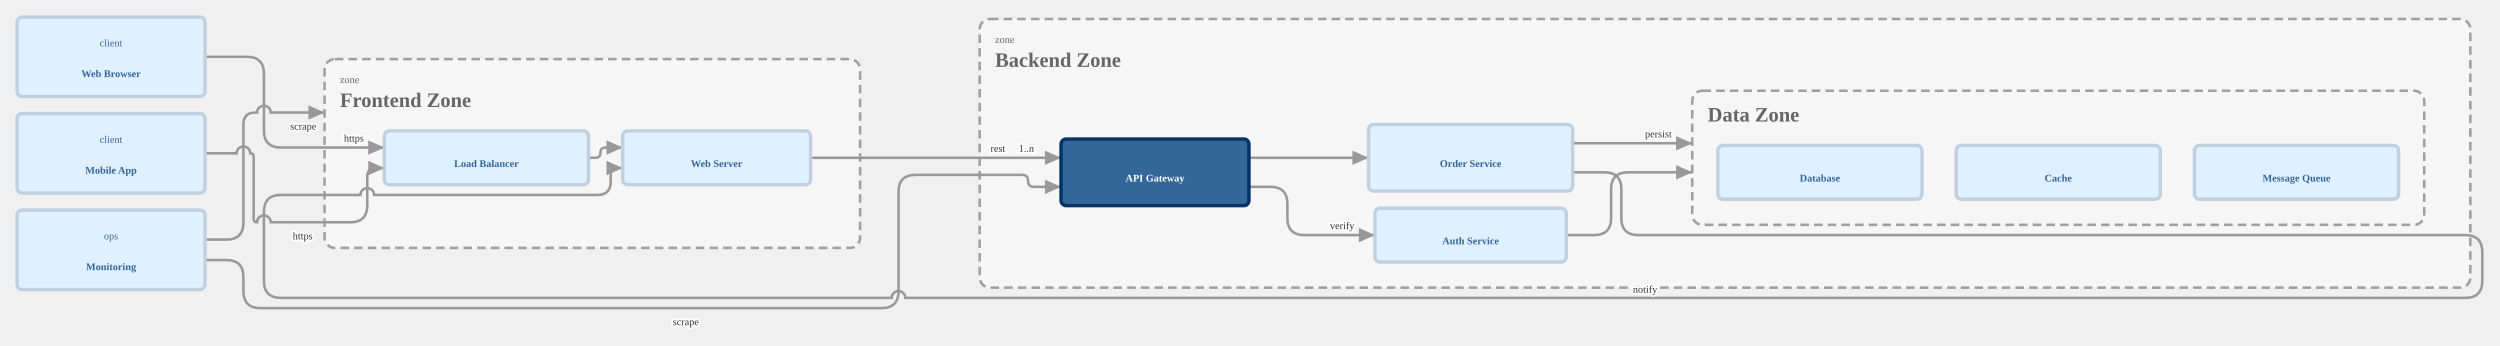
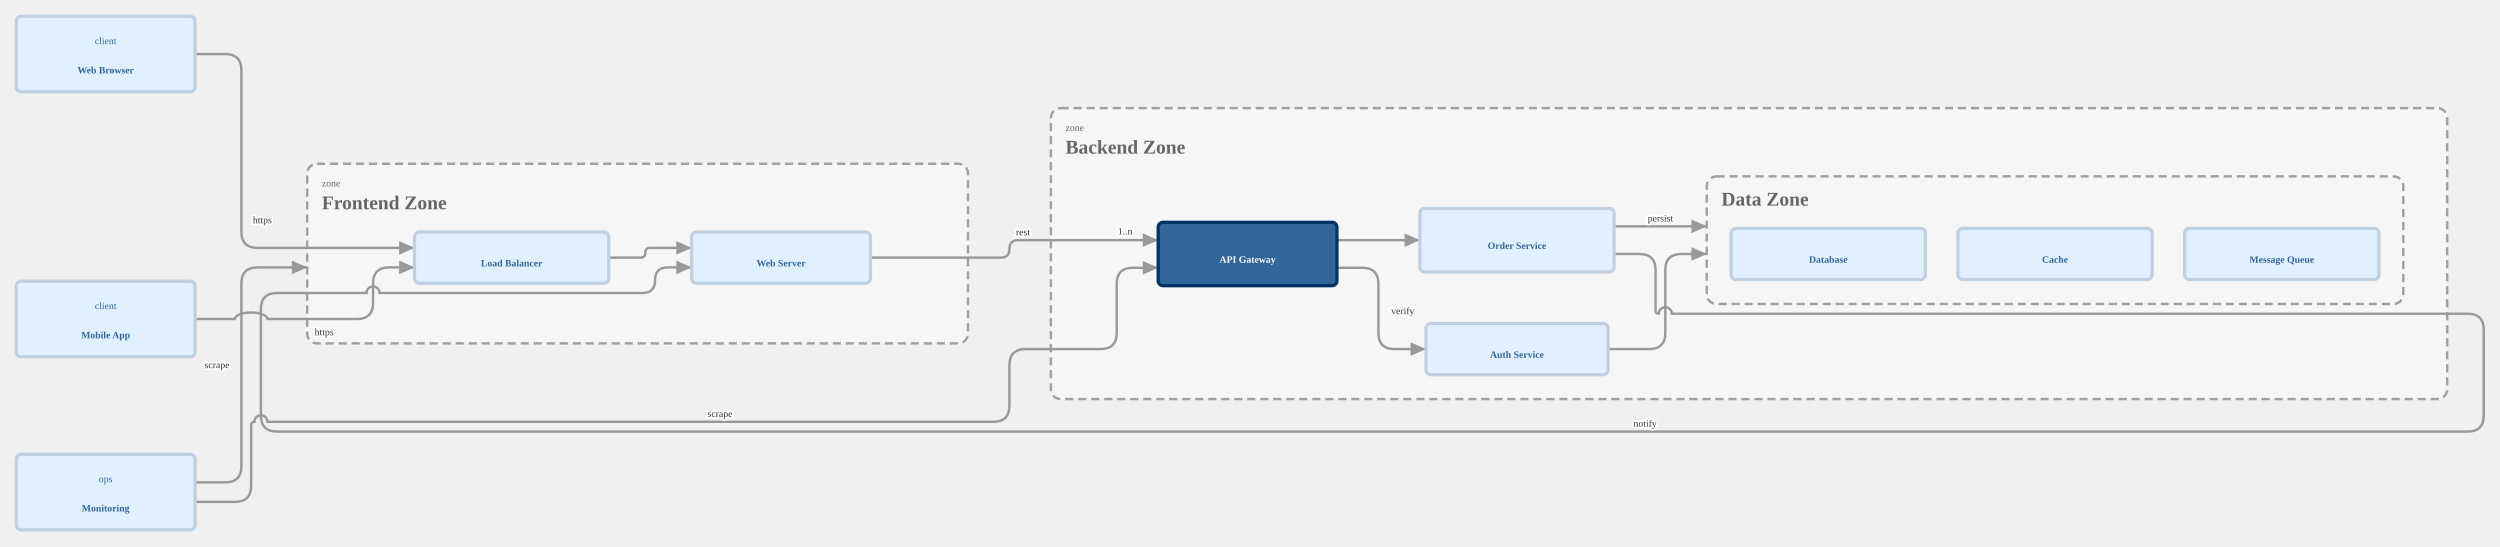
- <svg xmlns="http://www.w3.org/2000/svg" xmlns:xlink="http://www.w3.org/1999/xlink" viewBox="20 20 2927 404" width="2927" height="404">
+ <svg xmlns="http://www.w3.org/2000/svg" xmlns:xlink="http://www.w3.org/1999/xlink" viewBox="20 20 3076 672" width="3076" height="672">
  <defs>
    <style>
.gradia-1b78e744 { fill: none; stroke: #999999; stroke-width: 3 }
.gradia-72a34555 { fill: #999999 }
.gradia-8a894d87 { font-family: var(--gradia-font-family, 'Helvetica'), ui-sans-serif, -apple-system, Helvetica, Arial, sans-serif; font-size: var(--gradia-size-font-edge, 16px); text-anchor: end; fill: #333333; stroke: var(--gradia-color-edge-halo, #ffffff); stroke-width: 4.5; paint-order: stroke; stroke-linejoin: round }
.gradia-11dad4ff { font-family: var(--gradia-font-family, 'Helvetica'), ui-sans-serif, -apple-system, Helvetica, Arial, sans-serif; font-size: var(--gradia-size-font-edge, 16px); text-anchor: middle; fill: #333333; stroke: var(--gradia-color-edge-halo, #ffffff); stroke-width: 4.5; paint-order: stroke; stroke-linejoin: round }
.gradia-cc24e345 { font-family: var(--gradia-font-family, 'Helvetica'), ui-sans-serif, -apple-system, Helvetica, Arial, sans-serif; font-size: var(--gradia-size-font-arity, 16px); text-anchor: middle; fill: #333333; stroke: var(--gradia-color-edge-halo, #ffffff); stroke-width: 4.5; paint-order: stroke; stroke-linejoin: round }
.gradia-a6a22853 { fill: #e0f0ff; stroke: #c0d0e0; stroke-width: 4 }
+ .gradia-eb505b30 { fill: none; stroke: #336699; stroke-width: 2.5; stroke-linecap: round; stroke-linejoin: round }
.gradia-776a87aa { font-family: var(--gradia-font-family, 'Helvetica'), ui-sans-serif, -apple-system, Helvetica, Arial, sans-serif; font-size: var(--gradia-size-font-type, 16px); text-anchor: middle; fill: #336699 }
.gradia-769fb48f { font-family: var(--gradia-font-family, 'Helvetica'), ui-sans-serif, -apple-system, Helvetica, Arial, sans-serif; font-size: var(--gradia-size-font-node, 30px); font-weight: 600; text-anchor: middle; fill: #336699 }
.gradia-ceed8dfe { fill: #336699; stroke: #003366; stroke-width: 4 }
+ .gradia-823c8733 { fill: none; stroke: #ffffff; stroke-width: 2.5; stroke-linecap: round; stroke-linejoin: round }
.gradia-fc3c7305 { font-family: var(--gradia-font-family, 'Helvetica'), ui-sans-serif, -apple-system, Helvetica, Arial, sans-serif; font-size: var(--gradia-size-font-node, 30px); font-weight: 600; text-anchor: middle; fill: #ffffff }
.gradia-c2ff906f { fill: var(--gradia-color-container-box, #f6f6f6); stroke: var(--gradia-color-container-border, #a0a0a0); stroke-width: 3 }
.gradia-466acfed { font-family: var(--gradia-font-family, 'Helvetica'), ui-sans-serif, -apple-system, Helvetica, Arial, sans-serif; font-size: var(--gradia-size-font-type, 16px); fill: var(--gradia-color-container-name, #666666) }
.gradia-a062cd18 { font-family: var(--gradia-font-family, 'Helvetica'), ui-sans-serif, -apple-system, Helvetica, Arial, sans-serif; font-size: 24px; font-weight: 600; fill: var(--gradia-color-container-name, #666666) }
</style>
-     <marker id="gradia-c2294187b9ee-arrow" viewBox="0 0 10 10" refX="9" refY="5" markerWidth="21" markerHeight="21" markerUnits="userSpaceOnUse" orient="auto-start-reverse">
+     <marker id="gradia-1e11a467b412-arrow" viewBox="0 0 10 10" refX="9" refY="5" markerWidth="21" markerHeight="21" markerUnits="userSpaceOnUse" orient="auto-start-reverse">
      <path d="M 0 1 L 9 5 L 0 9 z" class="gradia-72a34555" />
    </marker>
  </defs>
  <a href="#frontend" xlink:href="#frontend">
-     <rect x="400" y="89.25" width="627" height="221" rx="12" class="gradia-c2ff906f" stroke-dasharray="10 6" />
-     <text x="418" y="117.25" class="gradia-466acfed">zone</text>
-     <text x="418" y="145.25" class="gradia-a062cd18">Frontend Zone</text>
+     <rect x="398" y="221.5" width="813" height="221" rx="12" class="gradia-c2ff906f" stroke-dasharray="10 6" />
+     <text x="416" y="249.5" class="gradia-466acfed">zone</text>
+     <text x="416" y="277.5" class="gradia-a062cd18">Frontend Zone</text>
  </a>
-   <rect x="1167" y="42.25" width="1745.28" height="314.5" rx="12" class="gradia-c2ff906f" stroke-dasharray="10 6" />
-   <text x="1185" y="70.25" class="gradia-466acfed">zone</text>
-   <text x="1185" y="98.25" class="gradia-a062cd18">Backend Zone</text>
-   <rect x="2001.28" y="126.25" width="857" height="157" rx="12" class="gradia-c2ff906f" stroke-dasharray="10 6" />
-   <text x="2019.28" y="162.25" class="gradia-a062cd18">Data Zone</text>
-   <path d="M 709 204.75 L 717 204.75 Q 723 204.75 723 198.75 L 723 198.75 Q 723 192.75 729 192.75 L 749 192.75" class="gradia-1b78e744" marker-end="url(#gradia-c2294187b9ee-arrow)" />
-   <path d="M 1482.28 238.75 L 1507.28 238.75 Q 1527.28 238.75 1527.28 258.75 L 1527.28 275.25 Q 1527.28 295.25 1547.28 295.25 L 1629.78 295.25" class="gradia-1b78e744" marker-end="url(#gradia-c2294187b9ee-arrow)" />
-   <path d="M 1482.28 204.75 L 1622.28 204.75" class="gradia-1b78e744" marker-end="url(#gradia-c2294187b9ee-arrow)" />
-   <path d="M 1861.28 187.75 L 2001.28 187.75" class="gradia-1b78e744" marker-end="url(#gradia-c2294187b9ee-arrow)" />
-   <path d="M 1853.78 295.25 L 1886.28 295.25 Q 1906.28 295.25 1906.28 275.25 L 1906.28 241.75 Q 1906.28 221.75 1926.28 221.75 L 2001.28 221.75" class="gradia-1b78e744" marker-end="url(#gradia-c2294187b9ee-arrow)" />
-   <path d="M 260 86.5 L 309 86.5 Q 329 86.5 329 106.5 L 329 172.75 Q 329 192.75 349 192.75 L 470 192.75" class="gradia-1b78e744" marker-end="url(#gradia-c2294187b9ee-arrow)" />
-   <path d="M 260 199.5 L 297 199.5 A 8 8 0 0 1 313 199.5 L 313 199.5 Q 317 199.5 317 203.5 L 317 276.25 Q 317 280.25 321 280.25 L 321 280.25 A 8 8 0 0 1 337 280.25 L 430 280.25 Q 450 280.25 450 260.25 L 450 226.75 Q 450 216.75 460 216.75 L 470 216.75" class="gradia-1b78e744" marker-end="url(#gradia-c2294187b9ee-arrow)" />
-   <path d="M 969 204.75 L 1262.28 204.75" class="gradia-1b78e744" marker-end="url(#gradia-c2294187b9ee-arrow)" />
-   <path d="M 1861.28 221.75 L 1898.28 221.75 Q 1918.28 221.75 1918.28 241.75 L 1918.28 275.25 Q 1918.28 295.25 1938.28 295.25 L 2906.28 295.25 Q 2926.28 295.25 2926.28 315.25 L 2926.28 348.75 Q 2926.28 368.75 2906.28 368.75 L 1080 368.75 A 8 8 0 0 0 1064 368.75 L 349 368.75 Q 329 368.75 329 348.75 L 329 268.25 Q 329 248.25 349 248.25 L 442 248.25 A 8 8 0 0 1 458 248.25 L 719.25 248.25 Q 735 248.25 735 232.5 L 735 223.75 Q 735 216.75 742 216.75 L 749 216.75" class="gradia-1b78e744" marker-end="url(#gradia-c2294187b9ee-arrow)" />
-   <path d="M 260 300.5 L 285 300.5 Q 305 300.5 305 280.5 L 305 165.75 Q 305 151.75 319 151.75 L 321 151.75 A 8 8 0 0 1 337 151.75 L 400 151.75" class="gradia-1b78e744" marker-end="url(#gradia-c2294187b9ee-arrow)" />
-   <path d="M 260 324.5 L 285 324.5 Q 305 324.5 305 344.5 L 305 360.75 Q 305 380.75 325 380.75 L 1052 380.75 Q 1072 380.75 1072 360.75 L 1072 244.75 Q 1072 224.75 1092 224.75 L 1216.64 224.75 Q 1223.64 224.75 1223.64 231.75 L 1223.64 231.75 Q 1223.64 238.75 1230.64 238.75 L 1262.28 238.75" class="gradia-1b78e744" marker-end="url(#gradia-c2294187b9ee-arrow)" />
+   <rect x="1313" y="153" width="1718" height="358" rx="12" class="gradia-c2ff906f" stroke-dasharray="10 6" />
+   <text x="1331" y="181" class="gradia-466acfed">zone</text>
+   <text x="1331" y="209" class="gradia-a062cd18">Backend Zone</text>
+   <rect x="2120" y="237" width="857" height="157" rx="12" class="gradia-c2ff906f" stroke-dasharray="10 6" />
+   <text x="2138" y="273" class="gradia-a062cd18">Data Zone</text>
+   <path d="M 769 337 L 808 337 Q 814 337 814 331 L 814 331 Q 814 325 820 325 L 871 325" class="gradia-1b78e744" marker-end="url(#gradia-1e11a467b412-arrow)" />
+   <path d="M 1665 349.5 L 1696 349.5 Q 1716 349.5 1716 369.5 L 1716 429.5 Q 1716 449.5 1736 449.5 L 1774.5 449.5" class="gradia-1b78e744" marker-end="url(#gradia-1e11a467b412-arrow)" />
+   <path d="M 1665 315.5 L 1767 315.5" class="gradia-1b78e744" marker-end="url(#gradia-1e11a467b412-arrow)" />
+   <path d="M 2006 298.5 L 2120 298.5" class="gradia-1b78e744" marker-end="url(#gradia-1e11a467b412-arrow)" />
+   <path d="M 1998.5 449.5 L 2049 449.5 Q 2069 449.5 2069 429.5 L 2069 352.5 Q 2069 332.5 2089 332.5 L 2120 332.5" class="gradia-1b78e744" marker-end="url(#gradia-1e11a467b412-arrow)" />
+   <path d="M 260 86.5 L 297 86.5 Q 317 86.5 317 106.5 L 317 305 Q 317 325 337 325 L 530 325" class="gradia-1b78e744" marker-end="url(#gradia-1e11a467b412-arrow)" />
+   <path d="M 260 412.5 L 309 412.5 A 20 8 0 0 1 349 412.5 L 459 412.5 Q 479 412.5 479 392.5 L 479 369 Q 479 349 499 349 L 530 349" class="gradia-1b78e744" marker-end="url(#gradia-1e11a467b412-arrow)" />
+   <path d="M 1091 337 L 1251.25 337 Q 1262 337 1262 326.25 L 1262 326.25 Q 1262 315.5 1272.75 315.5 L 1445 315.5" class="gradia-1b78e744" marker-end="url(#gradia-1e11a467b412-arrow)" />
+   <path d="M 2006 332.5 L 2037 332.5 Q 2057 332.5 2057 352.5 L 2057 402 Q 2057 406 2061 406 L 2061 406 A 8 8 0 0 1 2077 406 L 3056 406 Q 3076 406 3076 426 L 3076 531 Q 3076 551 3056 551 L 361 551 Q 341 551 341 531 L 341 400.5 Q 341 380.5 361 380.5 L 471 380.5 A 8 8 0 0 1 487 380.5 L 810.25 380.5 Q 826 380.5 826 364.75 L 826 364.75 Q 826 349 841.75 349 L 871 349" class="gradia-1b78e744" marker-end="url(#gradia-1e11a467b412-arrow)" />
+   <path d="M 260 613.5 L 297 613.5 Q 317 613.5 317 593.5 L 317 369 Q 317 349 337 349 L 398 349" class="gradia-1b78e744" marker-end="url(#gradia-1e11a467b412-arrow)" />
+   <path d="M 260 637.5 L 309 637.5 Q 329 637.5 329 617.5 L 329 543 Q 329 539 333 539 L 333 539 A 8 8 0 0 1 349 539 L 1242 539 Q 1262 539 1262 519 L 1262 469.5 Q 1262 449.5 1282 449.5 L 1374 449.5 Q 1394 449.5 1394 429.5 L 1394 369.5 Q 1394 349.5 1414 349.5 L 1445 349.5" class="gradia-1b78e744" marker-end="url(#gradia-1e11a467b412-arrow)" />
  <rect x="40" y="40" width="220" height="93" rx="6" class="gradia-a6a22853" />
  <text x="150" y="74.3" class="gradia-776a87aa">client</text>
  <text x="150" y="110.3" class="gradia-769fb48f">Web Browser</text>
-   <rect x="40" y="153" width="220" height="93" rx="6" class="gradia-a6a22853" />
-   <text x="150" y="187.3" class="gradia-776a87aa">client</text>
-   <text x="150" y="223.3" class="gradia-769fb48f">Mobile App</text>
-   <rect x="40" y="266" width="220" height="93" rx="6" class="gradia-a6a22853" />
-   <text x="150" y="300.3" class="gradia-776a87aa">ops</text>
-   <text x="150" y="336.3" class="gradia-769fb48f">Monitoring</text>
-   <rect x="470" y="173.25" width="239" height="63" rx="6" class="gradia-a6a22853" />
-   <text x="589.5" y="215.55" class="gradia-769fb48f">Load Balancer</text>
-   <rect x="749" y="173.25" width="220" height="63" rx="6" class="gradia-a6a22853" />
-   <text x="859" y="215.55" class="gradia-769fb48f">Web Server</text>
-   <rect x="1262.28" y="182.75" width="220" height="78" rx="6" class="gradia-ceed8dfe" />
-   <text x="1372.28" y="232.55" class="gradia-fc3c7305">API Gateway</text>
-   <rect x="1629.78" y="263.75" width="224" height="63" rx="6" class="gradia-a6a22853" />
-   <text x="1741.78" y="306.05" class="gradia-769fb48f">Auth Service</text>
-   <rect x="1622.28" y="165.75" width="239" height="78" rx="6" class="gradia-a6a22853" />
-   <text x="1741.78" y="215.55" class="gradia-769fb48f">Order Service</text>
-   <rect x="2031.28" y="190.25" width="239" height="63" rx="6" class="gradia-a6a22853" />
-   <text x="2150.78" y="232.55" class="gradia-769fb48f">Database</text>
-   <rect x="2310.28" y="190.25" width="239" height="63" rx="6" class="gradia-a6a22853" />
-   <text x="2429.78" y="232.55" class="gradia-769fb48f">Cache</text>
-   <rect x="2589.28" y="190.25" width="239" height="63" rx="6" class="gradia-a6a22853" />
-   <text x="2708.78" y="232.55" class="gradia-769fb48f">Message Queue</text>
-   <text x="1605.78" y="288.25" class="gradia-8a894d87">verify</text>
-   <text x="1977.28" y="180.75" class="gradia-8a894d87">persist</text>
-   <text x="446" y="185.75" class="gradia-8a894d87">https</text>
-   <text x="1197" y="197.75" class="gradia-8a894d87">rest</text>
-   <text x="374.36" y="300.25" class="gradia-11dad4ff">https</text>
-   <text x="1946.06" y="362.75" class="gradia-11dad4ff">notify</text>
-   <text x="375.04" y="171.75" class="gradia-11dad4ff">scrape</text>
-   <text x="822.952" y="400.75" class="gradia-11dad4ff">scrape</text>
-   <text x="1221.64" y="197.75" class="gradia-cc24e345">1..n</text>
+   <rect x="40" y="366" width="220" height="93" rx="6" class="gradia-a6a22853" />
+   <text x="150" y="400.3" class="gradia-776a87aa">client</text>
+   <text x="150" y="436.3" class="gradia-769fb48f">Mobile App</text>
+   <rect x="40" y="579" width="220" height="93" rx="6" class="gradia-a6a22853" />
+   <text x="150" y="613.3" class="gradia-776a87aa">ops</text>
+   <text x="150" y="649.3" class="gradia-769fb48f">Monitoring</text>
+   <rect x="530" y="305.5" width="239" height="63" rx="6" class="gradia-a6a22853" />
+   <text x="649.5" y="347.8" class="gradia-769fb48f">Load Balancer</text>
+   <rect x="871" y="305.5" width="220" height="63" rx="6" class="gradia-a6a22853" />
+   <text x="981" y="347.8" class="gradia-769fb48f">Web Server</text>
+   <rect x="1445" y="293.5" width="220" height="78" rx="6" class="gradia-ceed8dfe" />
+   <text x="1555" y="343.3" class="gradia-fc3c7305">API Gateway</text>
+   <rect x="1774.5" y="418" width="224" height="63" rx="6" class="gradia-a6a22853" />
+   <text x="1886.5" y="460.3" class="gradia-769fb48f">Auth Service</text>
+   <rect x="1767" y="276.5" width="239" height="78" rx="6" class="gradia-a6a22853" />
+   <text x="1886.5" y="326.3" class="gradia-769fb48f">Order Service</text>
+   <rect x="2150" y="301" width="239" height="63" rx="6" class="gradia-a6a22853" />
+   <text x="2269.5" y="343.3" class="gradia-769fb48f">Database</text>
+   <rect x="2429" y="301" width="239" height="63" rx="6" class="gradia-a6a22853" />
+   <text x="2548.5" y="343.3" class="gradia-769fb48f">Cache</text>
+   <rect x="2708" y="301" width="239" height="63" rx="6" class="gradia-a6a22853" />
+   <text x="2827.5" y="343.3" class="gradia-769fb48f">Message Queue</text>
+   <text x="1745.96" y="406.5" class="gradia-11dad4ff">verify</text>
+   <text x="2063" y="292.5" class="gradia-11dad4ff">persist</text>
+   <text x="342.8" y="294.688" class="gradia-11dad4ff">https</text>
+   <text x="418.778" y="432.5" class="gradia-11dad4ff">https</text>
+   <text x="1278.64" y="309.5" class="gradia-11dad4ff">rest</text>
+   <text x="2044.135" y="545" class="gradia-11dad4ff">notify</text>
+   <text x="287.04" y="472.969" class="gradia-11dad4ff">scrape</text>
+   <text x="905.885" y="533" class="gradia-11dad4ff">scrape</text>
+   <text x="1404.36" y="308.5" class="gradia-cc24e345">1..n</text>
</svg>
